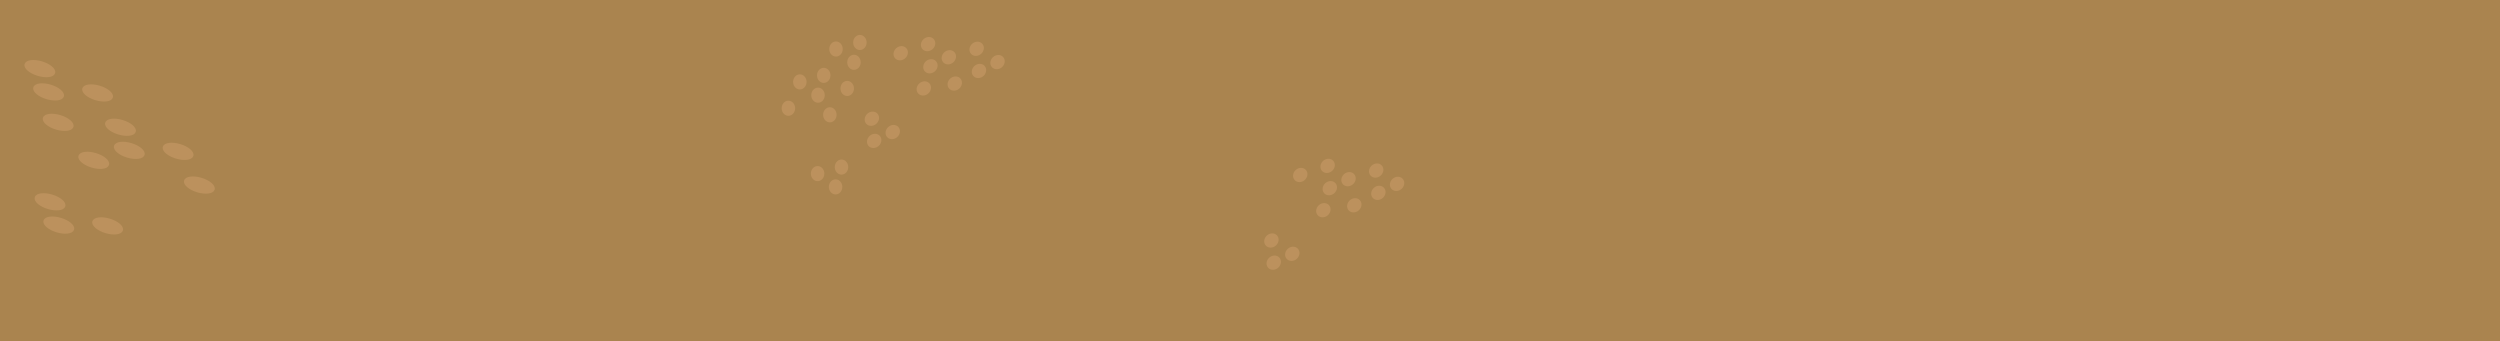
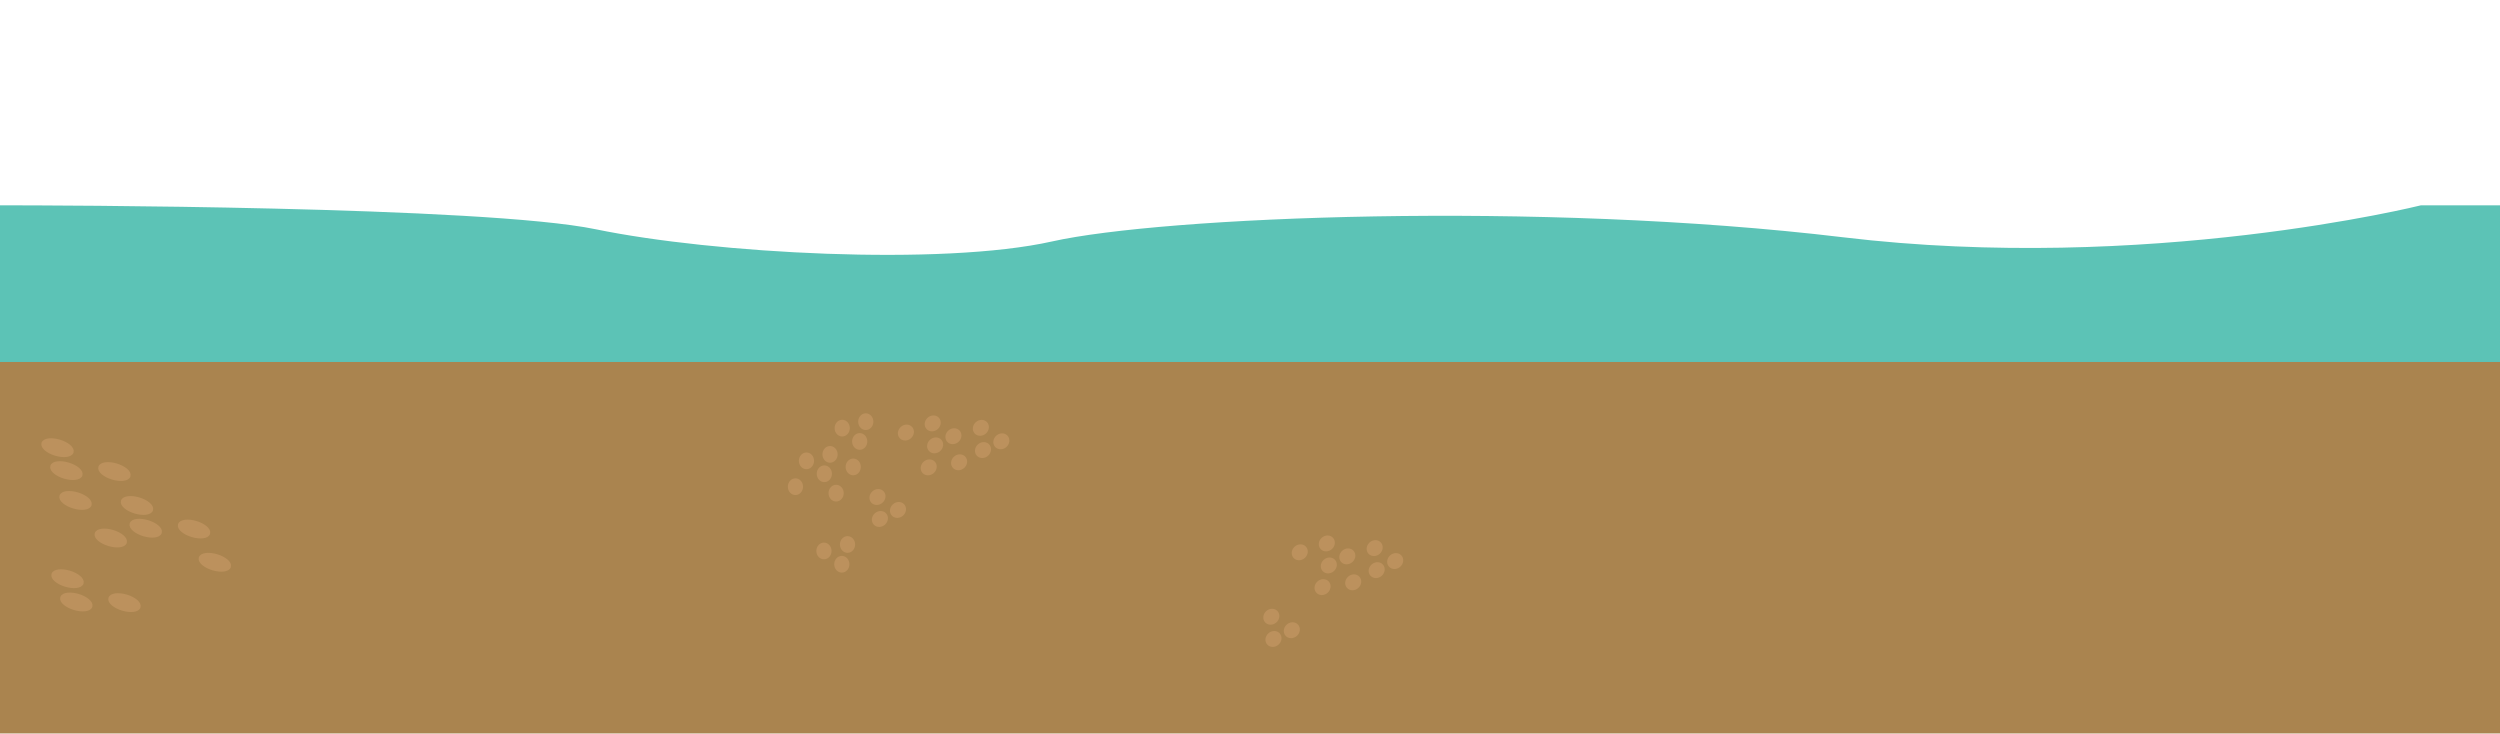
- <svg xmlns="http://www.w3.org/2000/svg" version="1.1" id="Layer_1" x="0px" y="0px" viewBox="0 0 1224 166.5" enable-background="new 0 0 1224 166.5" xml:space="preserve">
-   <rect x="-9" y="-9" fill="#AA844F" width="1242" height="184.5" />
-   <ellipse fill="#BC915D" stroke="#BC915D" stroke-miterlimit="10" cx="409.3" cy="24" rx="2.8" ry="3.2" />
-   <ellipse fill="#BC915D" stroke="#BC915D" stroke-miterlimit="10" cx="421" cy="20.8" rx="2.8" ry="3.2" />
-   <ellipse fill="#BC915D" stroke="#BC915D" stroke-miterlimit="10" cx="418.1" cy="30.5" rx="2.8" ry="3.2" />
-   <ellipse fill="#BC915D" stroke="#BC915D" stroke-miterlimit="10" cx="400.3" cy="85" rx="2.8" ry="3.2" />
-   <ellipse fill="#BC915D" stroke="#BC915D" stroke-miterlimit="10" cx="412" cy="81.8" rx="2.8" ry="3.2" />
-   <ellipse fill="#BC915D" stroke="#BC915D" stroke-miterlimit="10" cx="409.1" cy="91.5" rx="2.8" ry="3.2" />
-   <ellipse fill="#BC915D" stroke="#BC915D" stroke-miterlimit="10" cx="414.8" cy="43.3" rx="2.8" ry="3.2" />
-   <ellipse fill="#BC915D" stroke="#BC915D" stroke-miterlimit="10" cx="406.3" cy="56.2" rx="2.8" ry="3.2" />
-   <ellipse fill="#BC915D" stroke="#BC915D" stroke-miterlimit="10" cx="386" cy="53" rx="2.8" ry="3.2" />
-   <ellipse fill="#BC915D" stroke="#BC915D" stroke-miterlimit="10" cx="391.6" cy="40.1" rx="2.8" ry="3.2" />
-   <ellipse fill="#BC915D" stroke="#BC915D" stroke-miterlimit="10" cx="403.3" cy="36.9" rx="2.8" ry="3.2" />
-   <ellipse fill="#BC915D" stroke="#BC915D" stroke-miterlimit="10" cx="400.5" cy="46.6" rx="2.8" ry="3.2" />
-   <ellipse transform="matrix(-0.6704 -0.742 0.742 -0.6704 1063.404 639.4349)" fill="#BC915D" stroke="#BC915D" stroke-miterlimit="10" cx="673.7" cy="83.6" rx="2.8" ry="3.2" />
-   <ellipse transform="matrix(-0.6704 -0.742 0.742 -0.6704 1075.647 657.8797)" fill="#BC915D" stroke="#BC915D" stroke-miterlimit="10" cx="683.9" cy="90.1" rx="2.8" ry="3.2" />
-   <ellipse transform="matrix(-0.6704 -0.742 0.742 -0.6704 1057.259 658.4872)" fill="#BC915D" stroke="#BC915D" stroke-miterlimit="10" cx="674.9" cy="94.4" rx="2.8" ry="3.2" />
-   <ellipse transform="matrix(-0.6704 -0.742 0.742 -0.6704 952.3312 658.5402)" fill="#BC915D" stroke="#BC915D" stroke-miterlimit="10" cx="622.4" cy="117.8" rx="2.8" ry="3.2" />
-   <ellipse transform="matrix(-0.6704 -0.742 0.742 -0.6704 964.5742 676.9849)" fill="#BC915D" stroke="#BC915D" stroke-miterlimit="10" cx="632.6" cy="124.3" rx="2.8" ry="3.2" />
-   <ellipse transform="matrix(-0.6704 -0.742 0.742 -0.6704 946.1867 677.5925)" fill="#BC915D" stroke="#BC915D" stroke-miterlimit="10" cx="623.6" cy="128.7" rx="2.8" ry="3.2" />
-   <ellipse transform="matrix(-0.6704 -0.742 0.742 -0.6704 1032.967 659.9821)" fill="#BC915D" stroke="#BC915D" stroke-miterlimit="10" cx="663.1" cy="100.6" rx="2.8" ry="3.2" />
-   <ellipse transform="matrix(-0.6704 -0.742 0.742 -0.6704 1005.776 652.634)" fill="#BC915D" stroke="#BC915D" stroke-miterlimit="10" cx="647.8" cy="103" rx="2.8" ry="3.2" />
-   <ellipse transform="matrix(-0.6704 -0.742 0.742 -0.6704 999.7918 615.4866)" fill="#BC915D" stroke="#BC915D" stroke-miterlimit="10" cx="636.6" cy="85.7" rx="2.8" ry="3.2" />
-   <ellipse transform="matrix(-0.6704 -0.742 0.742 -0.6704 1025.378 617.9398)" fill="#BC915D" stroke="#BC915D" stroke-miterlimit="10" cx="649.9" cy="81.3" rx="2.8" ry="3.2" />
-   <ellipse transform="matrix(-0.6704 -0.742 0.742 -0.6704 1037.621 636.3845)" fill="#BC915D" stroke="#BC915D" stroke-miterlimit="10" cx="660.1" cy="87.8" rx="2.8" ry="3.2" />
-   <ellipse transform="matrix(-0.6704 -0.742 0.742 -0.6704 1019.234 636.9921)" fill="#BC915D" stroke="#BC915D" stroke-miterlimit="10" cx="651.1" cy="92.1" rx="2.8" ry="3.2" />
-   <ellipse transform="matrix(-0.6704 -0.742 0.742 -0.6704 780.9544 394.661)" fill="#BC915D" stroke="#BC915D" stroke-miterlimit="10" cx="478.1" cy="23.9" rx="2.8" ry="3.2" />
-   <ellipse transform="matrix(-0.6704 -0.742 0.742 -0.6704 793.1974 413.1058)" fill="#BC915D" stroke="#BC915D" stroke-miterlimit="10" cx="488.3" cy="30.4" rx="2.8" ry="3.2" />
-   <ellipse transform="matrix(-0.6704 -0.742 0.742 -0.6704 774.81 413.7133)" fill="#BC915D" stroke="#BC915D" stroke-miterlimit="10" cx="479.3" cy="34.8" rx="2.8" ry="3.2" />
-   <ellipse transform="matrix(-0.6704 -0.742 0.742 -0.6704 669.882 413.7663)" fill="#BC915D" stroke="#BC915D" stroke-miterlimit="10" cx="426.8" cy="58.1" rx="2.8" ry="3.2" />
-   <ellipse transform="matrix(-0.6704 -0.742 0.742 -0.6704 682.125 432.211)" fill="#BC915D" stroke="#BC915D" stroke-miterlimit="10" cx="437" cy="64.6" rx="2.8" ry="3.2" />
-   <ellipse transform="matrix(-0.6704 -0.742 0.742 -0.6704 663.7375 432.8186)" fill="#BC915D" stroke="#BC915D" stroke-miterlimit="10" cx="428" cy="69" rx="2.8" ry="3.2" />
-   <ellipse transform="matrix(-0.6704 -0.742 0.742 -0.6704 750.5179 415.2082)" fill="#BC915D" stroke="#BC915D" stroke-miterlimit="10" cx="467.5" cy="40.9" rx="2.8" ry="3.2" />
-   <ellipse transform="matrix(-0.6704 -0.742 0.742 -0.6704 723.3265 407.8601)" fill="#BC915D" stroke="#BC915D" stroke-miterlimit="10" cx="452.2" cy="43.3" rx="2.8" ry="3.2" />
-   <ellipse transform="matrix(-0.6704 -0.742 0.742 -0.6704 717.3425 370.7127)" fill="#BC915D" stroke="#BC915D" stroke-miterlimit="10" cx="441" cy="26" rx="2.8" ry="3.2" />
-   <ellipse transform="matrix(-0.6704 -0.742 0.742 -0.6704 742.9291 373.1659)" fill="#BC915D" stroke="#BC915D" stroke-miterlimit="10" cx="454.3" cy="21.6" rx="2.8" ry="3.2" />
-   <ellipse transform="matrix(-0.6704 -0.742 0.742 -0.6704 755.1721 391.6106)" fill="#BC915D" stroke="#BC915D" stroke-miterlimit="10" cx="464.6" cy="28.1" rx="2.8" ry="3.2" />
-   <ellipse transform="matrix(-0.6704 -0.742 0.742 -0.6704 736.7846 392.2182)" fill="#BC915D" stroke="#BC915D" stroke-miterlimit="10" cx="455.5" cy="32.5" rx="2.8" ry="3.2" />
-   <ellipse transform="matrix(0.958 0.2869 -0.2869 0.958 15.0485 -11.7911)" fill="#BC915D" stroke="#BC915D" stroke-miterlimit="10" cx="47.8" cy="45.5" rx="7.3" ry="3.2" />
-   <ellipse transform="matrix(0.958 0.2869 -0.2869 0.958 10.4732 -4.1909)" fill="#BC915D" stroke="#BC915D" stroke-miterlimit="10" cx="19.5" cy="33.6" rx="7.3" ry="3.2" />
-   <ellipse transform="matrix(0.958 0.2869 -0.2869 0.958 13.9122 -4.9365)" fill="#BC915D" stroke="#BC915D" stroke-miterlimit="10" cx="23.8" cy="45" rx="7.3" ry="3.2" />
-   <ellipse transform="matrix(0.958 0.2869 -0.2869 0.958 33.9507 -10.478)" fill="#BC915D" stroke="#BC915D" stroke-miterlimit="10" cx="52.7" cy="110.6" rx="7.3" ry="3.2" />
-   <ellipse transform="matrix(0.958 0.2869 -0.2869 0.958 29.3754 -2.8779)" fill="#BC915D" stroke="#BC915D" stroke-miterlimit="10" cx="24.5" cy="98.8" rx="7.3" ry="3.2" />
-   <ellipse transform="matrix(0.958 0.2869 -0.2869 0.958 32.8144 -3.6235)" fill="#BC915D" stroke="#BC915D" stroke-miterlimit="10" cx="28.8" cy="110.2" rx="7.3" ry="3.2" />
-   <ellipse transform="matrix(0.958 0.2869 -0.2869 0.958 18.3716 -5.6607)" fill="#BC915D" stroke="#BC915D" stroke-miterlimit="10" cx="28.5" cy="59.9" rx="7.3" ry="3.2" />
-   <ellipse transform="matrix(0.958 0.2869 -0.2869 0.958 24.4571 -9.8711)" fill="#BC915D" stroke="#BC915D" stroke-miterlimit="10" cx="45.9" cy="78.5" rx="7.3" ry="3.2" />
-   <ellipse transform="matrix(0.958 0.2869 -0.2869 0.958 30.1043 -24.1879)" fill="#BC915D" stroke="#BC915D" stroke-miterlimit="10" cx="97.6" cy="90.6" rx="7.3" ry="3.2" />
-   <ellipse transform="matrix(0.958 0.2869 -0.2869 0.958 24.919 -21.9073)" fill="#BC915D" stroke="#BC915D" stroke-miterlimit="10" cx="87.2" cy="74.1" rx="7.3" ry="3.2" />
-   <ellipse transform="matrix(0.958 0.2869 -0.2869 0.958 20.3437 -14.3071)" fill="#BC915D" stroke="#BC915D" stroke-miterlimit="10" cx="59" cy="62.3" rx="7.3" ry="3.2" />
-   <ellipse transform="matrix(0.958 0.2869 -0.2869 0.958 23.7827 -15.0527)" fill="#BC915D" stroke="#BC915D" stroke-miterlimit="10" cx="63.3" cy="73.6" rx="7.3" ry="3.2" />
+ <svg xmlns="http://www.w3.org/2000/svg" version="1.1" id="Layer_1" x="0px" y="0px" viewBox="-4.8 288 657.5 192.8" enable-background="new -4.8 288 657.5 192.8" xml:space="preserve">
+   <path fill="#5CC3B6" d="M652.8,342v104.8H-4.8V342h0.9c11.5,0,126.4,0.2,155.8,6.3c31,6.4,91,9.7,120,3.2s128-10.7,208-1.1  s152-8.4,152-8.4H652.8z" />
+   <rect x="-4.8" y="383.2" fill="#AA844F" width="657.5" height="97.7" />
+   <ellipse fill="#BC915D" stroke="#BC915D" stroke-miterlimit="10" cx="216.7" cy="400.6" rx="1.5" ry="1.7" />
+   <ellipse fill="#BC915D" stroke="#BC915D" stroke-miterlimit="10" cx="222.9" cy="398.9" rx="1.5" ry="1.7" />
+   <ellipse fill="#BC915D" stroke="#BC915D" stroke-miterlimit="10" cx="221.3" cy="404.1" rx="1.5" ry="1.7" />
+   <ellipse fill="#BC915D" stroke="#BC915D" stroke-miterlimit="10" cx="211.9" cy="432.9" rx="1.5" ry="1.7" />
+   <ellipse fill="#BC915D" stroke="#BC915D" stroke-miterlimit="10" cx="218.1" cy="431.2" rx="1.5" ry="1.7" />
+   <ellipse fill="#BC915D" stroke="#BC915D" stroke-miterlimit="10" cx="216.6" cy="436.4" rx="1.5" ry="1.7" />
+   <ellipse fill="#BC915D" stroke="#BC915D" stroke-miterlimit="10" cx="219.6" cy="410.8" rx="1.5" ry="1.7" />
+   <ellipse fill="#BC915D" stroke="#BC915D" stroke-miterlimit="10" cx="215.1" cy="417.7" rx="1.5" ry="1.7" />
+   <ellipse fill="#BC915D" stroke="#BC915D" stroke-miterlimit="10" cx="204.4" cy="416" rx="1.5" ry="1.7" />
+   <ellipse fill="#BC915D" stroke="#BC915D" stroke-miterlimit="10" cx="207.3" cy="409.2" rx="1.5" ry="1.7" />
+   <ellipse fill="#BC915D" stroke="#BC915D" stroke-miterlimit="10" cx="213.5" cy="407.5" rx="1.5" ry="1.7" />
+   <ellipse fill="#BC915D" stroke="#BC915D" stroke-miterlimit="10" cx="212" cy="412.6" rx="1.5" ry="1.7" />
+   <ellipse transform="matrix(-0.742 0.6704 -0.6704 -0.742 911.0923 513.6395)" fill="#BC915D" stroke="#BC915D" stroke-miterlimit="10" cx="356.7" cy="432.1" rx="1.7" ry="1.5" />
+   <ellipse transform="matrix(-0.742 0.6704 -0.6704 -0.742 922.8386 516.0214)" fill="#BC915D" stroke="#BC915D" stroke-miterlimit="10" cx="362.1" cy="435.6" rx="1.7" ry="1.5" />
+   <ellipse transform="matrix(-0.742 0.6704 -0.6704 -0.742 915.9506 523.3339)" fill="#BC915D" stroke="#BC915D" stroke-miterlimit="10" cx="357.3" cy="437.9" rx="1.7" ry="1.5" />
+   <ellipse transform="matrix(-0.742 0.6704 -0.6704 -0.742 875.9307 563.4279)" fill="#BC915D" stroke="#BC915D" stroke-miterlimit="10" cx="329.5" cy="450.3" rx="1.7" ry="1.5" />
+   <ellipse transform="matrix(-0.742 0.6704 -0.6704 -0.742 887.677 565.8096)" fill="#BC915D" stroke="#BC915D" stroke-miterlimit="10" cx="335" cy="453.7" rx="1.7" ry="1.5" />
+   <ellipse transform="matrix(-0.742 0.6704 -0.6704 -0.742 880.8336 573.0341)" fill="#BC915D" stroke="#BC915D" stroke-miterlimit="10" cx="330.2" cy="456" rx="1.7" ry="1.5" />
+   <ellipse transform="matrix(-0.742 0.6704 -0.6704 -0.742 907.2486 533.1354)" fill="#BC915D" stroke="#BC915D" stroke-miterlimit="10" cx="351" cy="441.1" rx="1.7" ry="1.5" />
+   <ellipse transform="matrix(-0.742 0.6704 -0.6704 -0.742 894.1239 540.7228)" fill="#BC915D" stroke="#BC915D" stroke-miterlimit="10" cx="343" cy="442.4" rx="1.7" ry="1.5" />
+   <ellipse transform="matrix(-0.742 0.6704 -0.6704 -0.742 877.573 528.8392)" fill="#BC915D" stroke="#BC915D" stroke-miterlimit="10" cx="337" cy="433.3" rx="1.7" ry="1.5" />
+   <ellipse transform="matrix(-0.742 0.6704 -0.6704 -0.742 888.351 519.9631)" fill="#BC915D" stroke="#BC915D" stroke-miterlimit="10" cx="344.1" cy="430.9" rx="1.7" ry="1.5" />
+   <ellipse transform="matrix(-0.742 0.6704 -0.6704 -0.742 900.097 522.3448)" fill="#BC915D" stroke="#BC915D" stroke-miterlimit="10" cx="349.5" cy="434.4" rx="1.7" ry="1.5" />
+   <ellipse transform="matrix(-0.742 0.6704 -0.6704 -0.742 893.2092 529.6574)" fill="#BC915D" stroke="#BC915D" stroke-miterlimit="10" cx="344.7" cy="436.7" rx="1.7" ry="1.5" />
+   <ellipse transform="matrix(-0.742 0.6704 -0.6704 -0.742 709.5294 528.0875)" fill="#BC915D" stroke="#BC915D" stroke-miterlimit="10" cx="253.1" cy="400.6" rx="1.7" ry="1.5" />
+   <ellipse transform="matrix(-0.742 0.6704 -0.6704 -0.742 721.2756 530.4693)" fill="#BC915D" stroke="#BC915D" stroke-miterlimit="10" cx="258.6" cy="404" rx="1.7" ry="1.5" />
+   <ellipse transform="matrix(-0.742 0.6704 -0.6704 -0.742 714.4323 537.6937)" fill="#BC915D" stroke="#BC915D" stroke-miterlimit="10" cx="253.8" cy="406.3" rx="1.7" ry="1.5" />
+   <ellipse transform="matrix(-0.742 0.6704 -0.6704 -0.742 674.3678 577.8757)" fill="#BC915D" stroke="#BC915D" stroke-miterlimit="10" cx="226" cy="418.7" rx="1.7" ry="1.5" />
+   <ellipse transform="matrix(-0.742 0.6704 -0.6704 -0.742 686.114 580.2574)" fill="#BC915D" stroke="#BC915D" stroke-miterlimit="10" cx="231.4" cy="422.2" rx="1.7" ry="1.5" />
+   <ellipse transform="matrix(-0.742 0.6704 -0.6704 -0.742 679.2705 587.482)" fill="#BC915D" stroke="#BC915D" stroke-miterlimit="10" cx="226.6" cy="424.4" rx="1.7" ry="1.5" />
+   <ellipse transform="matrix(-0.742 0.6704 -0.6704 -0.742 705.6856 547.5832)" fill="#BC915D" stroke="#BC915D" stroke-miterlimit="10" cx="247.5" cy="409.6" rx="1.7" ry="1.5" />
+   <ellipse transform="matrix(-0.742 0.6704 -0.6704 -0.742 692.5608 555.1708)" fill="#BC915D" stroke="#BC915D" stroke-miterlimit="10" cx="239.5" cy="410.8" rx="1.7" ry="1.5" />
+   <ellipse transform="matrix(-0.742 0.6704 -0.6704 -0.742 676.0099 543.2871)" fill="#BC915D" stroke="#BC915D" stroke-miterlimit="10" cx="233.5" cy="401.7" rx="1.7" ry="1.5" />
+   <ellipse transform="matrix(-0.742 0.6704 -0.6704 -0.742 686.788 534.4109)" fill="#BC915D" stroke="#BC915D" stroke-miterlimit="10" cx="240.6" cy="399.4" rx="1.7" ry="1.5" />
+   <ellipse transform="matrix(-0.742 0.6704 -0.6704 -0.742 698.446 536.748)" fill="#BC915D" stroke="#BC915D" stroke-miterlimit="10" cx="245.9" cy="402.8" rx="1.7" ry="1.5" />
+   <ellipse transform="matrix(-0.742 0.6704 -0.6704 -0.742 691.6907 544.0172)" fill="#BC915D" stroke="#BC915D" stroke-miterlimit="10" cx="241.2" cy="405.1" rx="1.7" ry="1.5" />
+   <ellipse transform="matrix(0.2869 -0.958 0.958 0.2869 -376.6602 318.052)" fill="#BC915D" stroke="#BC915D" stroke-miterlimit="10" cx="25.3" cy="412" rx="1.7" ry="3.9" />
+   <ellipse transform="matrix(0.2869 -0.958 0.958 0.2869 -381.2889 299.2135)" fill="#BC915D" stroke="#BC915D" stroke-miterlimit="10" cx="10.3" cy="405.7" rx="1.7" ry="3.9" />
+   <ellipse transform="matrix(0.2869 -0.958 0.958 0.2869 -385.4565 305.6954)" fill="#BC915D" stroke="#BC915D" stroke-miterlimit="10" cx="12.6" cy="411.8" rx="1.7" ry="3.9" />
+   <ellipse transform="matrix(0.2869 -0.958 0.958 0.2869 -407.8112 345.1182)" fill="#BC915D" stroke="#BC915D" stroke-miterlimit="10" cx="27.9" cy="446.5" rx="1.7" ry="3.9" />
+   <ellipse transform="matrix(0.2869 -0.958 0.958 0.2869 -412.4777 326.3607)" fill="#BC915D" stroke="#BC915D" stroke-miterlimit="10" cx="13" cy="440.2" rx="1.7" ry="3.9" />
+   <ellipse transform="matrix(0.2869 -0.958 0.958 0.2869 -416.6453 332.8426)" fill="#BC915D" stroke="#BC915D" stroke-miterlimit="10" cx="15.2" cy="446.3" rx="1.7" ry="3.9" />
+   <ellipse transform="matrix(0.2869 -0.958 0.958 0.2869 -391.2428 313.6971)" fill="#BC915D" stroke="#BC915D" stroke-miterlimit="10" cx="15.1" cy="419.6" rx="1.7" ry="3.9" />
+   <ellipse transform="matrix(0.2869 -0.958 0.958 0.2869 -394.1002 329.5532)" fill="#BC915D" stroke="#BC915D" stroke-miterlimit="10" cx="24.3" cy="429.5" rx="1.7" ry="3.9" />
+   <ellipse transform="matrix(0.2869 -0.958 0.958 0.2869 -380.7208 360.3464)" fill="#BC915D" stroke="#BC915D" stroke-miterlimit="10" cx="51.7" cy="435.9" rx="1.7" ry="3.9" />
+   <ellipse transform="matrix(0.2869 -0.958 0.958 0.2869 -376.2794 348.8315)" fill="#BC915D" stroke="#BC915D" stroke-miterlimit="10" cx="46.2" cy="427.2" rx="1.7" ry="3.9" />
+   <ellipse transform="matrix(0.2869 -0.958 0.958 0.2869 -380.946 330.074)" fill="#BC915D" stroke="#BC915D" stroke-miterlimit="10" cx="31.2" cy="420.9" rx="1.7" ry="3.9" />
+   <ellipse transform="matrix(0.2869 -0.958 0.958 0.2869 -385.0541 336.5343)" fill="#BC915D" stroke="#BC915D" stroke-miterlimit="10" cx="33.5" cy="426.9" rx="1.7" ry="3.9" />
+   <line fill="none" x1="328" y1="597" x2="328" y2="598" />
</svg>
